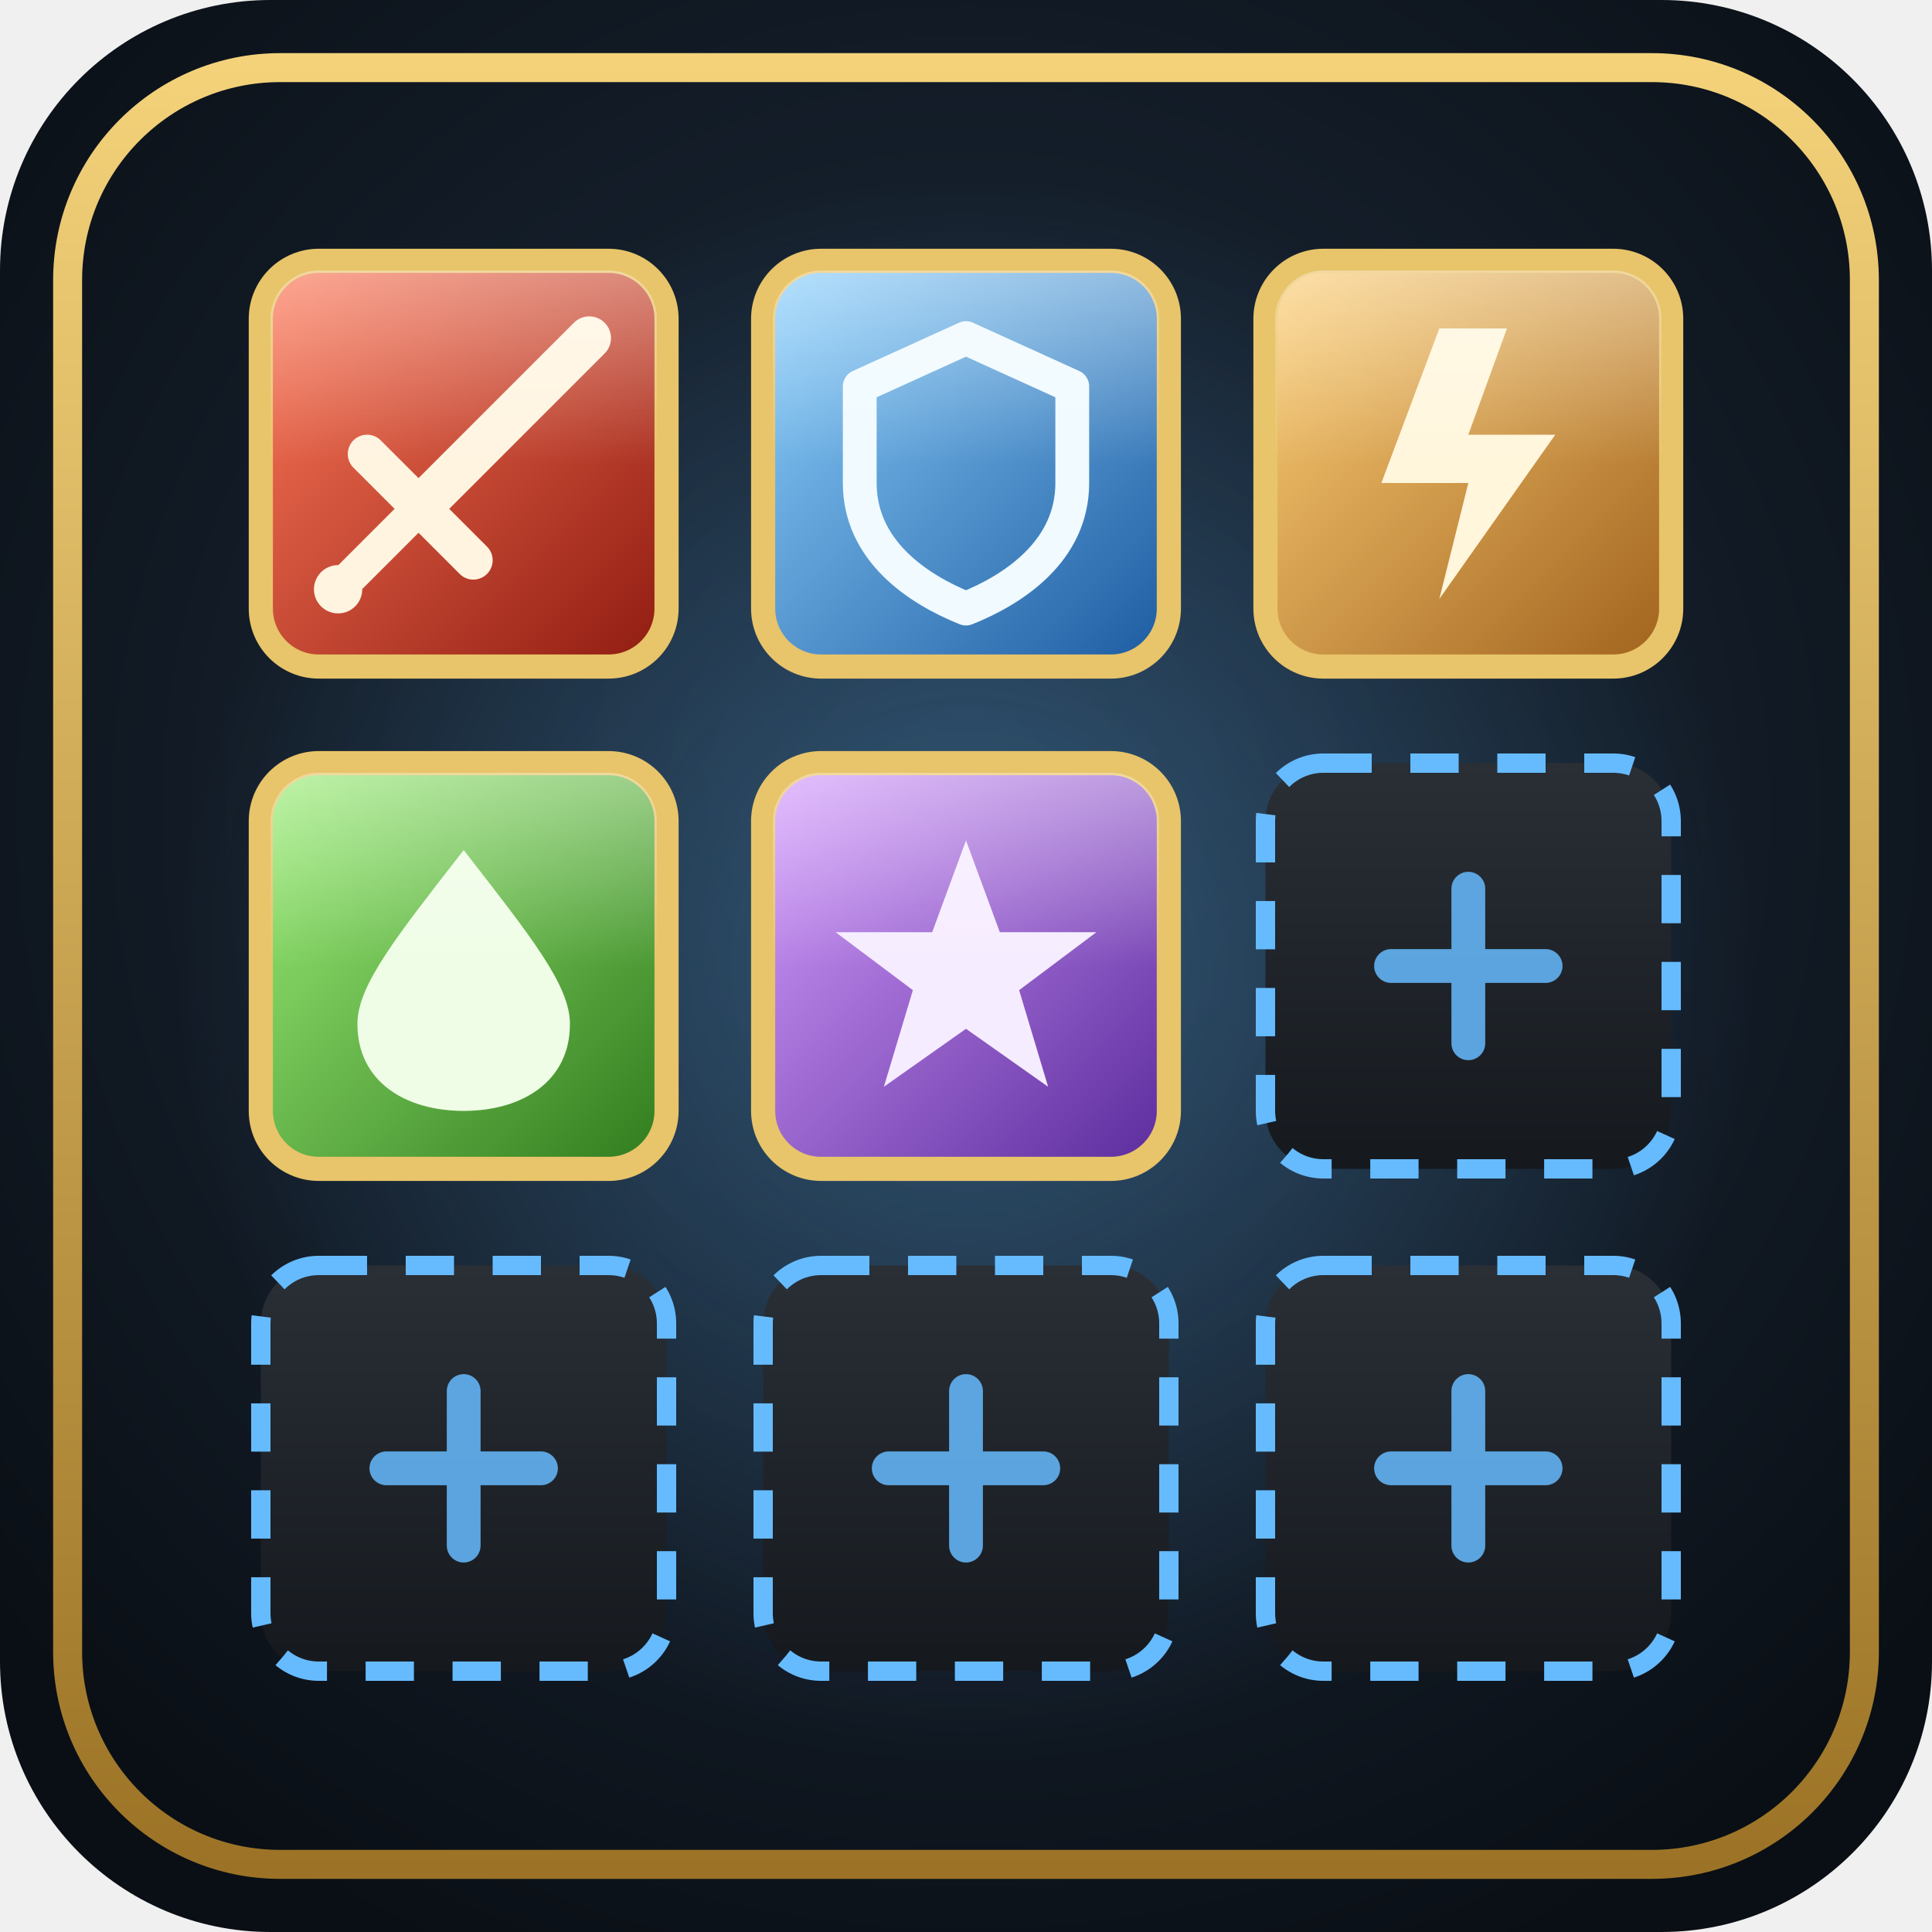
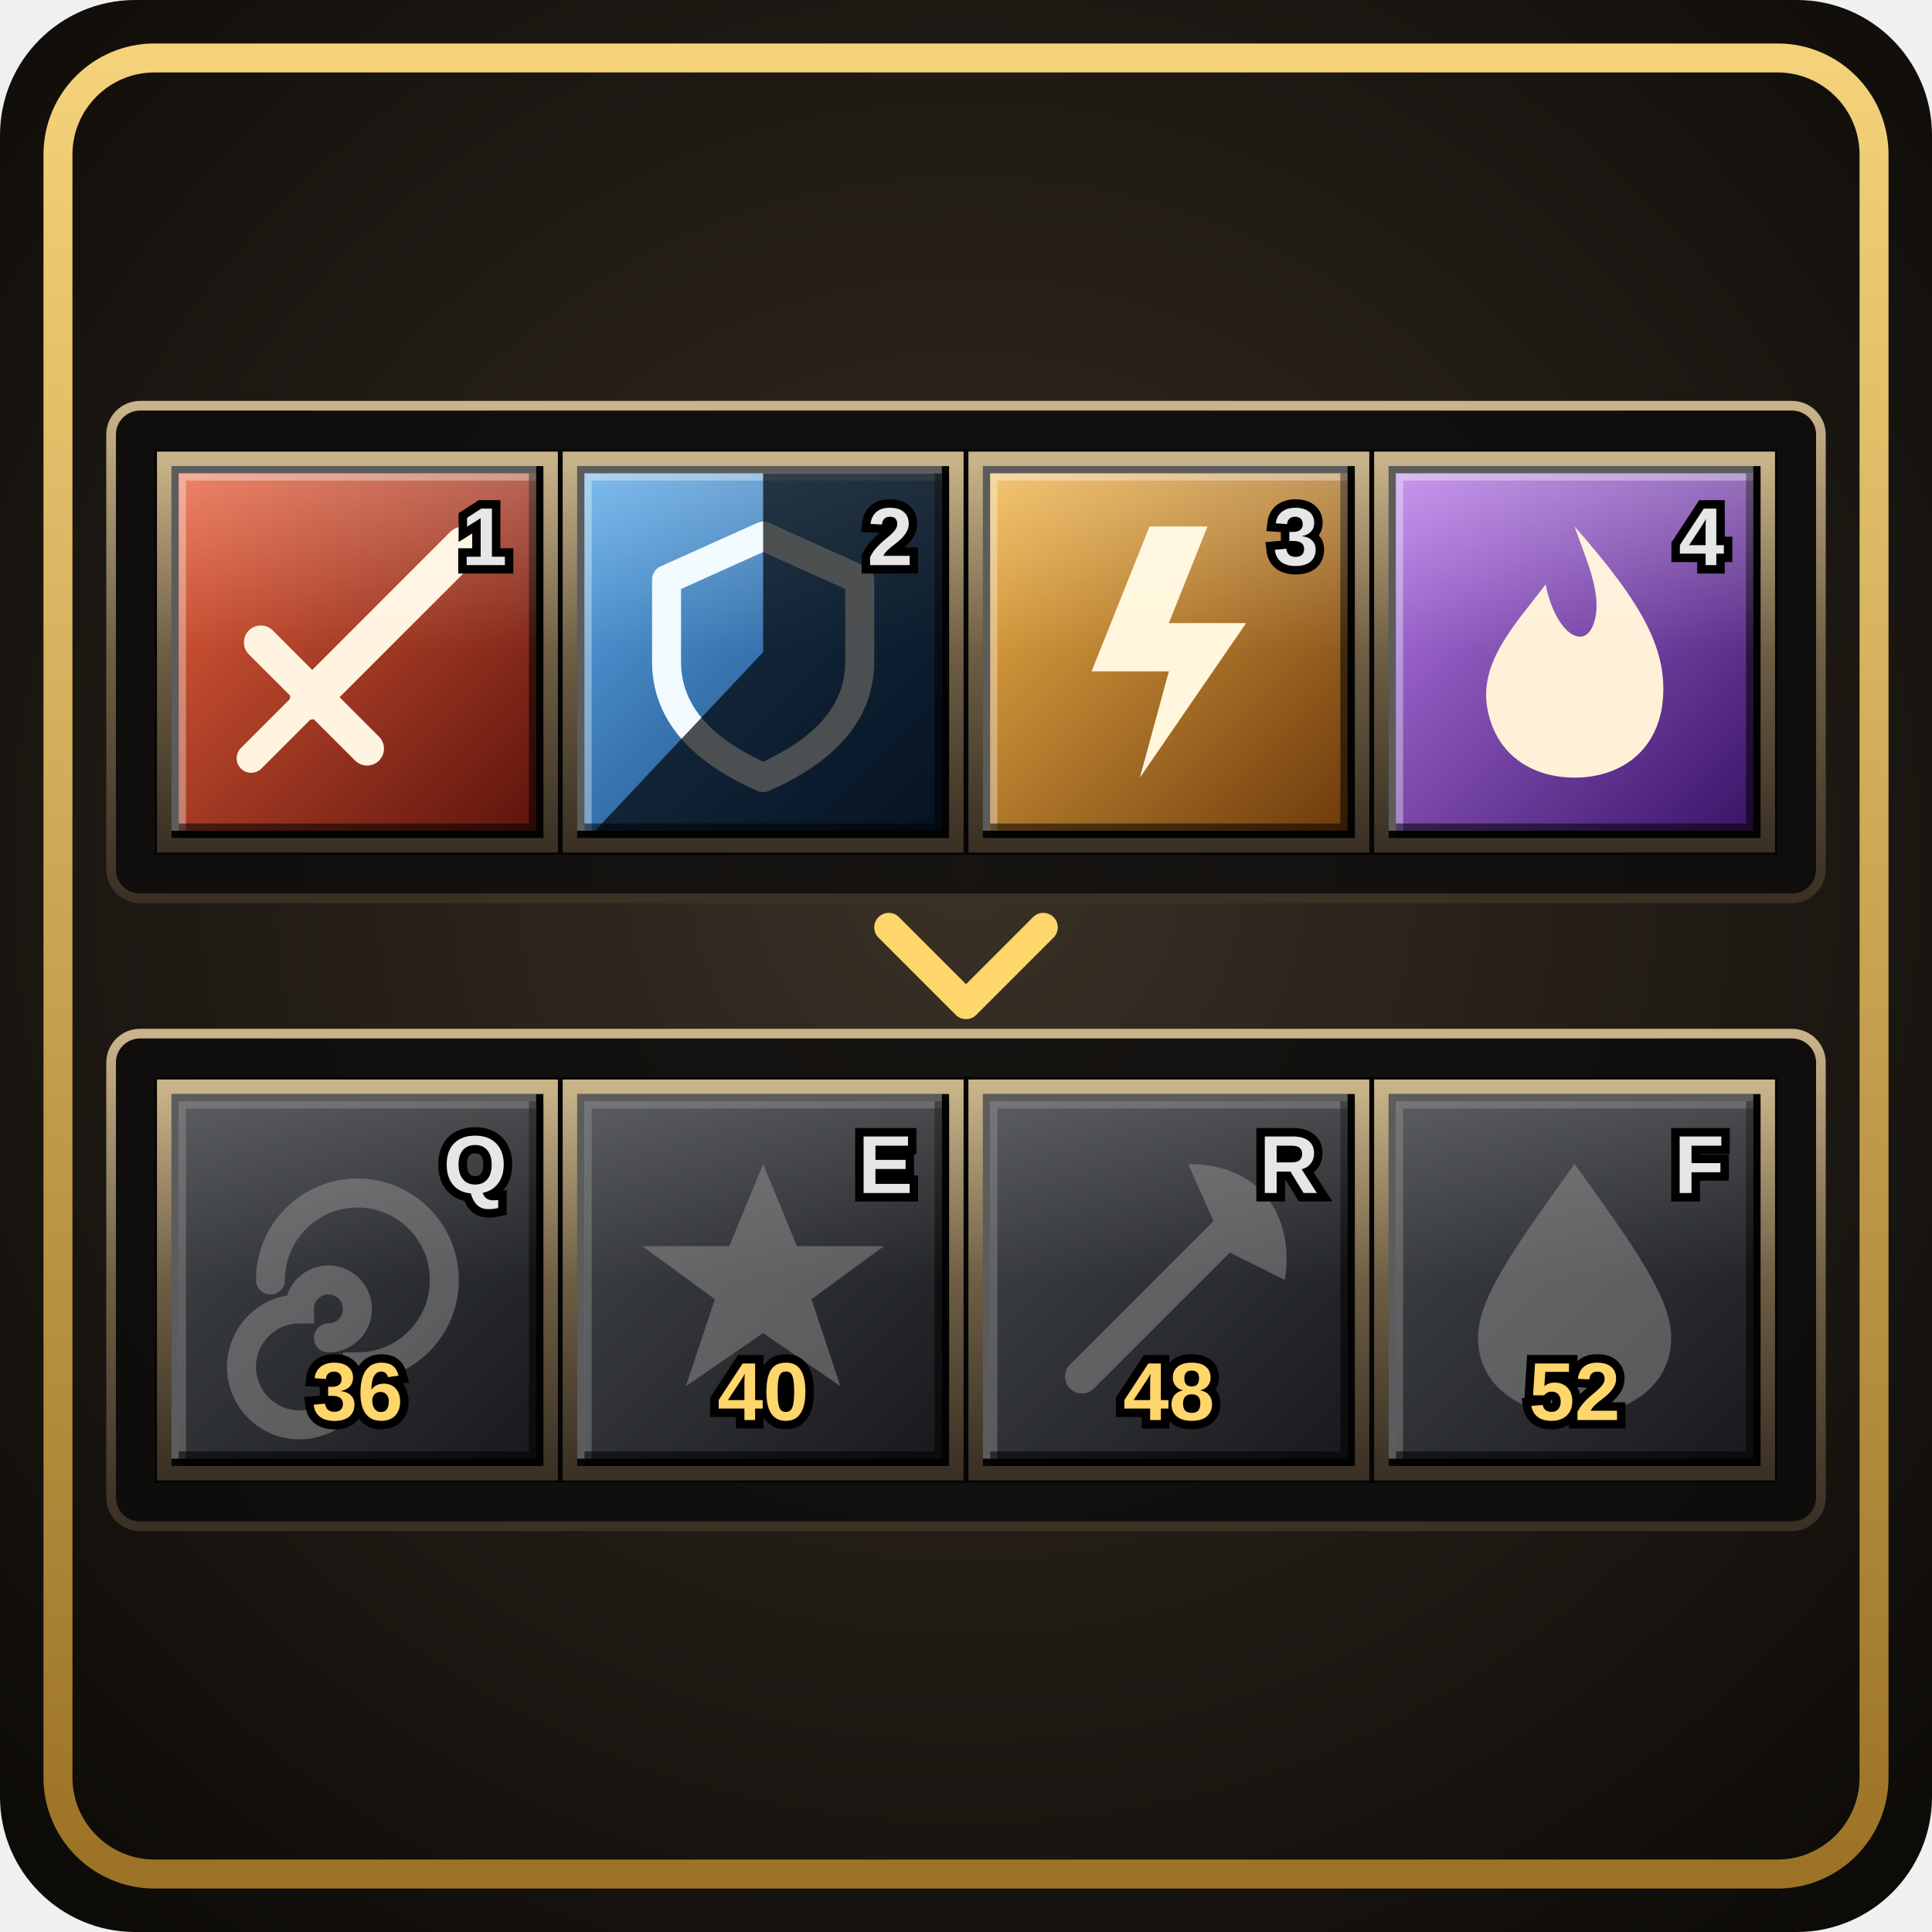
<svg xmlns="http://www.w3.org/2000/svg" width="400" height="400" viewBox="0 0 400 400">
  <defs>
-     <radialGradient id="bg" cx="50%" cy="42%" r="65%">
-       <stop offset="0" stop-color="#1d2e3f" />
-       <stop offset="0.6" stop-color="#121b26" />
-       <stop offset="1" stop-color="#0a0f15" />
-     </radialGradient>
-     <radialGradient id="glow" cx="50%" cy="50%" r="50%">
-       <stop offset="0" stop-color="#66bbff" stop-opacity="0.30" />
-       <stop offset="1" stop-color="#66bbff" stop-opacity="0" />
+     <radialGradient id="bg" cx="50%" cy="45%" r="70%">
+       <stop offset="0" stop-color="#3a3026" />
+       <stop offset="0.6" stop-color="#1e1913" />
+       <stop offset="1" stop-color="#0d0b08" />
    </radialGradient>
    <linearGradient id="gold" x1="0" y1="0" x2="0" y2="1">
      <stop offset="0" stop-color="#f3d27a" />
      <stop offset="1" stop-color="#9c7326" />
    </linearGradient>
-     <linearGradient id="slot" x1="0" y1="0" x2="0" y2="1">
-       <stop offset="0" stop-color="#2a2f36" />
-       <stop offset="1" stop-color="#15191e" />
+     <linearGradient id="metal" x1="0" y1="0" x2="0" y2="1">
+       <stop offset="0" stop-color="#c9b48a" />
+       <stop offset="0.5" stop-color="#6e5e44" />
+       <stop offset="1" stop-color="#3a3024" />
    </linearGradient>
-     <linearGradient id="red" x1="0" y1="0" x2="1" y2="1">
-       <stop offset="0" stop-color="#ff7a5a" />
-       <stop offset="1" stop-color="#8e1a10" />
+     <linearGradient id="gloss" x1="0" y1="0" x2="0" y2="1">
+       <stop offset="0" stop-color="#ffffff" stop-opacity="0.22" />
+       <stop offset="1" stop-color="#ffffff" stop-opacity="0" />
    </linearGradient>
-     <linearGradient id="blue" x1="0" y1="0" x2="1" y2="1">
-       <stop offset="0" stop-color="#8fd3ff" />
-       <stop offset="1" stop-color="#1c5aa0" />
+     <linearGradient id="g_red" x1="0" y1="0" x2="1" y2="1">
+       <stop offset="0" stop-color="#e8603c" />
+       <stop offset="1" stop-color="#5e140c" />
    </linearGradient>
-     <linearGradient id="green" x1="0" y1="0" x2="1" y2="1">
-       <stop offset="0" stop-color="#9ef07a" />
-       <stop offset="1" stop-color="#2f7a1c" />
+     <linearGradient id="g_blue" x1="0" y1="0" x2="1" y2="1">
+       <stop offset="0" stop-color="#5aa8e8" />
+       <stop offset="1" stop-color="#123a6e" />
    </linearGradient>
-     <linearGradient id="amber" x1="0" y1="0" x2="1" y2="1">
-       <stop offset="0" stop-color="#ffd27a" />
-       <stop offset="1" stop-color="#a0611c" />
+     <linearGradient id="g_amber" x1="0" y1="0" x2="1" y2="1">
+       <stop offset="0" stop-color="#f0b44a" />
+       <stop offset="1" stop-color="#6e3a0c" />
    </linearGradient>
-     <linearGradient id="violet" x1="0" y1="0" x2="1" y2="1">
-       <stop offset="0" stop-color="#d7a0ff" />
-       <stop offset="1" stop-color="#5a2a9c" />
+     <linearGradient id="g_violet" x1="0" y1="0" x2="1" y2="1">
+       <stop offset="0" stop-color="#b77ae8" />
+       <stop offset="1" stop-color="#3a1468" />
    </linearGradient>
-     <linearGradient id="shine" x1="0" y1="0" x2="0" y2="1">
-       <stop offset="0" stop-color="#ffffff" stop-opacity="0.35" />
-       <stop offset="0.5" stop-color="#ffffff" stop-opacity="0" />
+     <linearGradient id="g_grey" x1="0" y1="0" x2="1" y2="1">
+       <stop offset="0" stop-color="#6a6e74" />
+       <stop offset="1" stop-color="#24272b" />
    </linearGradient>
  </defs>
-   <rect x="0" y="0" width="400" height="400" rx="56" fill="url(#bg)" />
-   <rect x="14" y="14" width="372" height="372" rx="44" fill="none" stroke="url(#gold)" stroke-width="6" />
-   <circle cx="200" cy="200" r="165" fill="url(#glow)" />
-   <g transform="translate(200,200)">
-     <g transform="translate(-104,-104)">
-       <rect x="-42" y="-42" width="84" height="84" rx="12" fill="url(#red)" stroke="#e8c46a" stroke-width="5" />
-       <path d="M -8 8 L 24 -24 L 26 -26" fill="none" stroke="#fff4e0" stroke-width="9" stroke-linecap="round" />
-       <path d="M -20 -2 L 2 20" stroke="#fff4e0" stroke-width="8" stroke-linecap="round" />
-       <path d="M -10 10 L -24 24" stroke="#fff4e0" stroke-width="7" stroke-linecap="round" />
-       <circle cx="-26" cy="26" r="5" fill="#fff4e0" />
-       <rect x="-40" y="-40" width="80" height="80" rx="10" fill="url(#shine)" />
+   <rect x="0" y="0" width="400" height="400" rx="28" fill="url(#bg)" />
+   <rect x="12" y="12" width="376" height="376" rx="20" fill="none" stroke="url(#gold)" stroke-width="6" />
+   <g transform="translate(0,28)">
+     <rect x="23.0" y="56.0" width="354" height="102" rx="6" fill="#0b0b0b" fill-opacity="0.75" stroke="url(#metal)" stroke-width="2" />
+     <g transform="translate(74.0,107)">
+       <rect x="-42.0" y="-42.0" width="84" height="84" fill="#050505" />
+       <rect x="-40.0" y="-40.0" width="80" height="80" fill="none" stroke="url(#metal)" stroke-width="3" />
+       <rect x="-37.0" y="-37.0" width="74" height="74" fill="url(#g_red)" />
+       <g opacity="1">
+         <path d="M -10 10 L 22 -22" stroke="#fff4e0" stroke-width="8" stroke-linecap="round" />
+         <path d="M -20 -2 L 2 20" stroke="#fff4e0" stroke-width="7" stroke-linecap="round" />
+         <path d="M -12 12 L -22 22" stroke="#fff4e0" stroke-width="6" stroke-linecap="round" />
+       </g>
+       <path d="M -37.0 37.0 L -37.0 -37.0 L 37.0 -37.0" fill="none" stroke="#ffffff" stroke-opacity="0.35" stroke-width="3" />
+       <path d="M -37.0 37.0 L 37.0 37.0 L 37.0 -37.0" fill="none" stroke="#000000" stroke-opacity="0.55" stroke-width="3" />
+       <rect x="-37.0" y="-37.0" width="74" height="37.0" fill="url(#gloss)" />
+       <text x="31.0" y="-18.0" text-anchor="end" font-family="Arial, Helvetica, sans-serif" font-weight="700" font-size="17" fill="#e6e6e6" stroke="#000" stroke-width="3.5" paint-order="stroke">1</text>
    </g>
-     <g transform="translate(0,-104)">
-       <rect x="-42" y="-42" width="84" height="84" rx="12" fill="url(#blue)" stroke="#e8c46a" stroke-width="5" />
-       <path d="M 0 -26 L 22 -16 L 22 4 C 22 18 10 26 0 30 C -10 26 -22 18 -22 4 L -22 -16 Z" fill="none" stroke="#f0faff" stroke-width="7" stroke-linejoin="round" />
-       <rect x="-40" y="-40" width="80" height="80" rx="10" fill="url(#shine)" />
+     <g transform="translate(158.0,107)">
+       <rect x="-42.0" y="-42.0" width="84" height="84" fill="#050505" />
+       <rect x="-40.0" y="-40.0" width="80" height="80" fill="none" stroke="url(#metal)" stroke-width="3" />
+       <rect x="-37.0" y="-37.0" width="74" height="74" fill="url(#g_blue)" />
+       <g opacity="1">
+         <path d="M 0 -24 L 20 -15 L 20 2 C 20 15 9 22 0 26 C -9 22 -20 15 -20 2 L -20 -15 Z" fill="none" stroke="#f0faff" stroke-width="6" stroke-linejoin="round" />
+       </g>
+       <path d="M -37.0 37.0 L -37.0 -37.0 L 37.0 -37.0" fill="none" stroke="#ffffff" stroke-opacity="0.35" stroke-width="3" />
+       <path d="M -37.0 37.0 L 37.0 37.0 L 37.0 -37.0" fill="none" stroke="#000000" stroke-opacity="0.55" stroke-width="3" />
+       <rect x="-37.0" y="-37.0" width="74" height="37.0" fill="url(#gloss)" />
+       <clipPath id="cdclip">
+         <rect x="-37.0" y="-37.0" width="74" height="74" />
+       </clipPath>
+       <path clip-path="url(#cdclip)" d="M 0 0 L 0 -74 A 74 74 0 1 1 -50.7 53.9 Z" fill="#000" fill-opacity="0.68" />
+       <text x="31.0" y="-18.0" text-anchor="end" font-family="Arial, Helvetica, sans-serif" font-weight="700" font-size="17" fill="#e6e6e6" stroke="#000" stroke-width="3.5" paint-order="stroke">2</text>
    </g>
-     <g transform="translate(104,-104)">
-       <rect x="-42" y="-42" width="84" height="84" rx="12" fill="url(#amber)" stroke="#e8c46a" stroke-width="5" />
-       <path d="M -6 -28 L -18 4 L 0 4 L -6 28 L 18 -6 L 0 -6 L 8 -28 Z" fill="#fff6dc" />
-       <rect x="-40" y="-40" width="80" height="80" rx="10" fill="url(#shine)" />
+     <g transform="translate(242.0,107)">
+       <rect x="-42.0" y="-42.0" width="84" height="84" fill="#050505" />
+       <rect x="-40.0" y="-40.0" width="80" height="80" fill="none" stroke="url(#metal)" stroke-width="3" />
+       <rect x="-37.0" y="-37.0" width="74" height="74" fill="url(#g_amber)" />
+       <g opacity="1">
+         <path d="M -4 -26 L -16 4 L 0 4 L -6 26 L 16 -6 L 0 -6 L 8 -26 Z" fill="#fff6dc" />
+       </g>
+       <path d="M -37.0 37.0 L -37.0 -37.0 L 37.0 -37.0" fill="none" stroke="#ffffff" stroke-opacity="0.35" stroke-width="3" />
+       <path d="M -37.0 37.0 L 37.0 37.0 L 37.0 -37.0" fill="none" stroke="#000000" stroke-opacity="0.55" stroke-width="3" />
+       <rect x="-37.0" y="-37.0" width="74" height="37.0" fill="url(#gloss)" />
+       <text x="31.0" y="-18.0" text-anchor="end" font-family="Arial, Helvetica, sans-serif" font-weight="700" font-size="17" fill="#e6e6e6" stroke="#000" stroke-width="3.5" paint-order="stroke">3</text>
    </g>
-     <g transform="translate(-104,0)">
-       <rect x="-42" y="-42" width="84" height="84" rx="12" fill="url(#green)" stroke="#e8c46a" stroke-width="5" />
-       <path d="M 0 -24 C 14 -6 22 4 22 12 C 22 24 12 30 0 30 C -12 30 -22 24 -22 12 C -22 4 -14 -6 0 -24 Z" fill="#effde6" />
-       <rect x="-40" y="-40" width="80" height="80" rx="10" fill="url(#shine)" />
+     <g transform="translate(326.0,107)">
+       <rect x="-42.0" y="-42.0" width="84" height="84" fill="#050505" />
+       <rect x="-40.0" y="-40.0" width="80" height="80" fill="none" stroke="url(#metal)" stroke-width="3" />
+       <rect x="-37.0" y="-37.0" width="74" height="74" fill="url(#g_violet)" />
+       <g opacity="1">
+         <path d="M 0 -26 C 14 -10 20 0 18 12 C 16 22 8 26 0 26 C -8 26 -16 22 -18 12 C -20 2 -12 -6 -6 -14 C -4 -4 2 0 4 -6 C 6 -12 2 -20 0 -26 Z" fill="#fff0d8" />
+       </g>
+       <path d="M -37.0 37.0 L -37.0 -37.0 L 37.0 -37.0" fill="none" stroke="#ffffff" stroke-opacity="0.35" stroke-width="3" />
+       <path d="M -37.0 37.0 L 37.0 37.0 L 37.0 -37.0" fill="none" stroke="#000000" stroke-opacity="0.55" stroke-width="3" />
+       <rect x="-37.0" y="-37.0" width="74" height="37.0" fill="url(#gloss)" />
+       <text x="31.0" y="-18.0" text-anchor="end" font-family="Arial, Helvetica, sans-serif" font-weight="700" font-size="17" fill="#e6e6e6" stroke="#000" stroke-width="3.5" paint-order="stroke">4</text>
    </g>
-     <g transform="translate(0,0)">
-       <rect x="-42" y="-42" width="84" height="84" rx="12" fill="url(#violet)" stroke="#e8c46a" stroke-width="5" />
-       <path d="M 0 -26 L 7 -7 L 27 -7 L 11 5 L 17 25 L 0 13 L -17 25 L -11 5 L -27 -7 L -7 -7 Z" fill="#f6ecff" />
-       <rect x="-40" y="-40" width="80" height="80" rx="10" fill="url(#shine)" />
+     <path d="M 184 164 L 200 180 L 216 164" fill="none" stroke="#ffd66b" stroke-width="6" stroke-linecap="round" stroke-linejoin="round" />
+     <rect x="23.0" y="186.0" width="354" height="102" rx="6" fill="#0b0b0b" fill-opacity="0.75" stroke="url(#metal)" stroke-width="2" />
+     <g transform="translate(74.0,237)">
+       <rect x="-42.0" y="-42.0" width="84" height="84" fill="#050505" />
+       <rect x="-40.0" y="-40.0" width="80" height="80" fill="none" stroke="url(#metal)" stroke-width="3" />
+       <rect x="-37.0" y="-37.0" width="74" height="74" fill="url(#g_grey)" />
+       <g opacity="0.45">
+         <path d="M 0 0 m -18 0 a 18 18 0 1 1 18 18 a 12 12 0 1 1 -12 -12 a 6 6 0 1 1 6 6" fill="none" stroke="#f2f2f2" stroke-width="6" stroke-linecap="round" />
+       </g>
+       <path d="M -37.0 37.0 L -37.0 -37.0 L 37.0 -37.0" fill="none" stroke="#ffffff" stroke-opacity="0.35" stroke-width="3" />
+       <path d="M -37.0 37.0 L 37.0 37.0 L 37.0 -37.0" fill="none" stroke="#000000" stroke-opacity="0.55" stroke-width="3" />
+       <rect x="-37.0" y="-37.0" width="74" height="37.0" fill="url(#gloss)" />
+       <rect x="-37.0" y="-37.0" width="74" height="74" fill="#000" fill-opacity="0.35" />
+       <text x="0" y="29.0" text-anchor="middle" font-family="Arial, Helvetica, sans-serif" font-weight="700" font-size="17" fill="#ffd66b" stroke="#000" stroke-width="3.5" paint-order="stroke">36</text>
+       <text x="31.0" y="-18.0" text-anchor="end" font-family="Arial, Helvetica, sans-serif" font-weight="700" font-size="17" fill="#e6e6e6" stroke="#000" stroke-width="3.5" paint-order="stroke">Q</text>
    </g>
-     <g transform="translate(104,0)">
-       <rect x="-42" y="-42" width="84" height="84" rx="12" fill="url(#slot)" stroke="#66bbff" stroke-width="4" stroke-dasharray="10 8" />
-       <path d="M 0 -16 L 0 16 M -16 0 L 16 0" stroke="#66bbff" stroke-opacity="0.85" stroke-width="7" stroke-linecap="round" />
+     <g transform="translate(158.0,237)">
+       <rect x="-42.0" y="-42.0" width="84" height="84" fill="#050505" />
+       <rect x="-40.0" y="-40.0" width="80" height="80" fill="none" stroke="url(#metal)" stroke-width="3" />
+       <rect x="-37.0" y="-37.0" width="74" height="74" fill="url(#g_grey)" />
+       <g opacity="0.45">
+         <path d="M 0 -24 L 7 -7 L 25 -7 L 10 4 L 16 22 L 0 11 L -16 22 L -10 4 L -25 -7 L -7 -7 Z" fill="#f2f2f2" />
+       </g>
+       <path d="M -37.0 37.0 L -37.0 -37.0 L 37.0 -37.0" fill="none" stroke="#ffffff" stroke-opacity="0.35" stroke-width="3" />
+       <path d="M -37.0 37.0 L 37.0 37.0 L 37.0 -37.0" fill="none" stroke="#000000" stroke-opacity="0.55" stroke-width="3" />
+       <rect x="-37.0" y="-37.0" width="74" height="37.0" fill="url(#gloss)" />
+       <rect x="-37.0" y="-37.0" width="74" height="74" fill="#000" fill-opacity="0.35" />
+       <text x="0" y="29.0" text-anchor="middle" font-family="Arial, Helvetica, sans-serif" font-weight="700" font-size="17" fill="#ffd66b" stroke="#000" stroke-width="3.5" paint-order="stroke">40</text>
+       <text x="31.0" y="-18.0" text-anchor="end" font-family="Arial, Helvetica, sans-serif" font-weight="700" font-size="17" fill="#e6e6e6" stroke="#000" stroke-width="3.5" paint-order="stroke">E</text>
    </g>
-     <g transform="translate(-104,104)">
-       <rect x="-42" y="-42" width="84" height="84" rx="12" fill="url(#slot)" stroke="#66bbff" stroke-width="4" stroke-dasharray="10 8" />
-       <path d="M 0 -16 L 0 16 M -16 0 L 16 0" stroke="#66bbff" stroke-opacity="0.85" stroke-width="7" stroke-linecap="round" />
+     <g transform="translate(242.0,237)">
+       <rect x="-42.0" y="-42.0" width="84" height="84" fill="#050505" />
+       <rect x="-40.0" y="-40.0" width="80" height="80" fill="none" stroke="url(#metal)" stroke-width="3" />
+       <rect x="-37.0" y="-37.0" width="74" height="74" fill="url(#g_grey)" />
+       <g opacity="0.45">
+         <path d="M -18 20 L 14 -12" stroke="#f2f2f2" stroke-width="7" stroke-linecap="round" />
+         <path d="M 4 -24 C 20 -24 26 -12 24 0 L 12 -6 Z" fill="#f2f2f2" />
+       </g>
+       <path d="M -37.0 37.0 L -37.0 -37.0 L 37.0 -37.0" fill="none" stroke="#ffffff" stroke-opacity="0.35" stroke-width="3" />
+       <path d="M -37.0 37.0 L 37.0 37.0 L 37.0 -37.0" fill="none" stroke="#000000" stroke-opacity="0.55" stroke-width="3" />
+       <rect x="-37.0" y="-37.0" width="74" height="37.0" fill="url(#gloss)" />
+       <rect x="-37.0" y="-37.0" width="74" height="74" fill="#000" fill-opacity="0.35" />
+       <text x="0" y="29.0" text-anchor="middle" font-family="Arial, Helvetica, sans-serif" font-weight="700" font-size="17" fill="#ffd66b" stroke="#000" stroke-width="3.5" paint-order="stroke">48</text>
+       <text x="31.0" y="-18.0" text-anchor="end" font-family="Arial, Helvetica, sans-serif" font-weight="700" font-size="17" fill="#e6e6e6" stroke="#000" stroke-width="3.5" paint-order="stroke">R</text>
    </g>
-     <g transform="translate(0,104)">
-       <rect x="-42" y="-42" width="84" height="84" rx="12" fill="url(#slot)" stroke="#66bbff" stroke-width="4" stroke-dasharray="10 8" />
-       <path d="M 0 -16 L 0 16 M -16 0 L 16 0" stroke="#66bbff" stroke-opacity="0.85" stroke-width="7" stroke-linecap="round" />
-     </g>
-     <g transform="translate(104,104)">
-       <rect x="-42" y="-42" width="84" height="84" rx="12" fill="url(#slot)" stroke="#66bbff" stroke-width="4" stroke-dasharray="10 8" />
-       <path d="M 0 -16 L 0 16 M -16 0 L 16 0" stroke="#66bbff" stroke-opacity="0.85" stroke-width="7" stroke-linecap="round" />
+     <g transform="translate(326.0,237)">
+       <rect x="-42.0" y="-42.0" width="84" height="84" fill="#050505" />
+       <rect x="-40.0" y="-40.0" width="80" height="80" fill="none" stroke="url(#metal)" stroke-width="3" />
+       <rect x="-37.0" y="-37.0" width="74" height="74" fill="url(#g_grey)" />
+       <g opacity="0.45">
+         <path d="M 0 -24 C 13 -6 20 4 20 12 C 20 22 11 28 0 28 C -11 28 -20 22 -20 12 C -20 4 -13 -6 0 -24 Z" fill="#f2f2f2" />
+       </g>
+       <path d="M -37.0 37.0 L -37.0 -37.0 L 37.0 -37.0" fill="none" stroke="#ffffff" stroke-opacity="0.35" stroke-width="3" />
+       <path d="M -37.0 37.0 L 37.0 37.0 L 37.0 -37.0" fill="none" stroke="#000000" stroke-opacity="0.55" stroke-width="3" />
+       <rect x="-37.0" y="-37.0" width="74" height="37.0" fill="url(#gloss)" />
+       <rect x="-37.0" y="-37.0" width="74" height="74" fill="#000" fill-opacity="0.35" />
+       <text x="0" y="29.0" text-anchor="middle" font-family="Arial, Helvetica, sans-serif" font-weight="700" font-size="17" fill="#ffd66b" stroke="#000" stroke-width="3.5" paint-order="stroke">52</text>
+       <text x="31.0" y="-18.0" text-anchor="end" font-family="Arial, Helvetica, sans-serif" font-weight="700" font-size="17" fill="#e6e6e6" stroke="#000" stroke-width="3.5" paint-order="stroke">F</text>
    </g>
  </g>
</svg>
